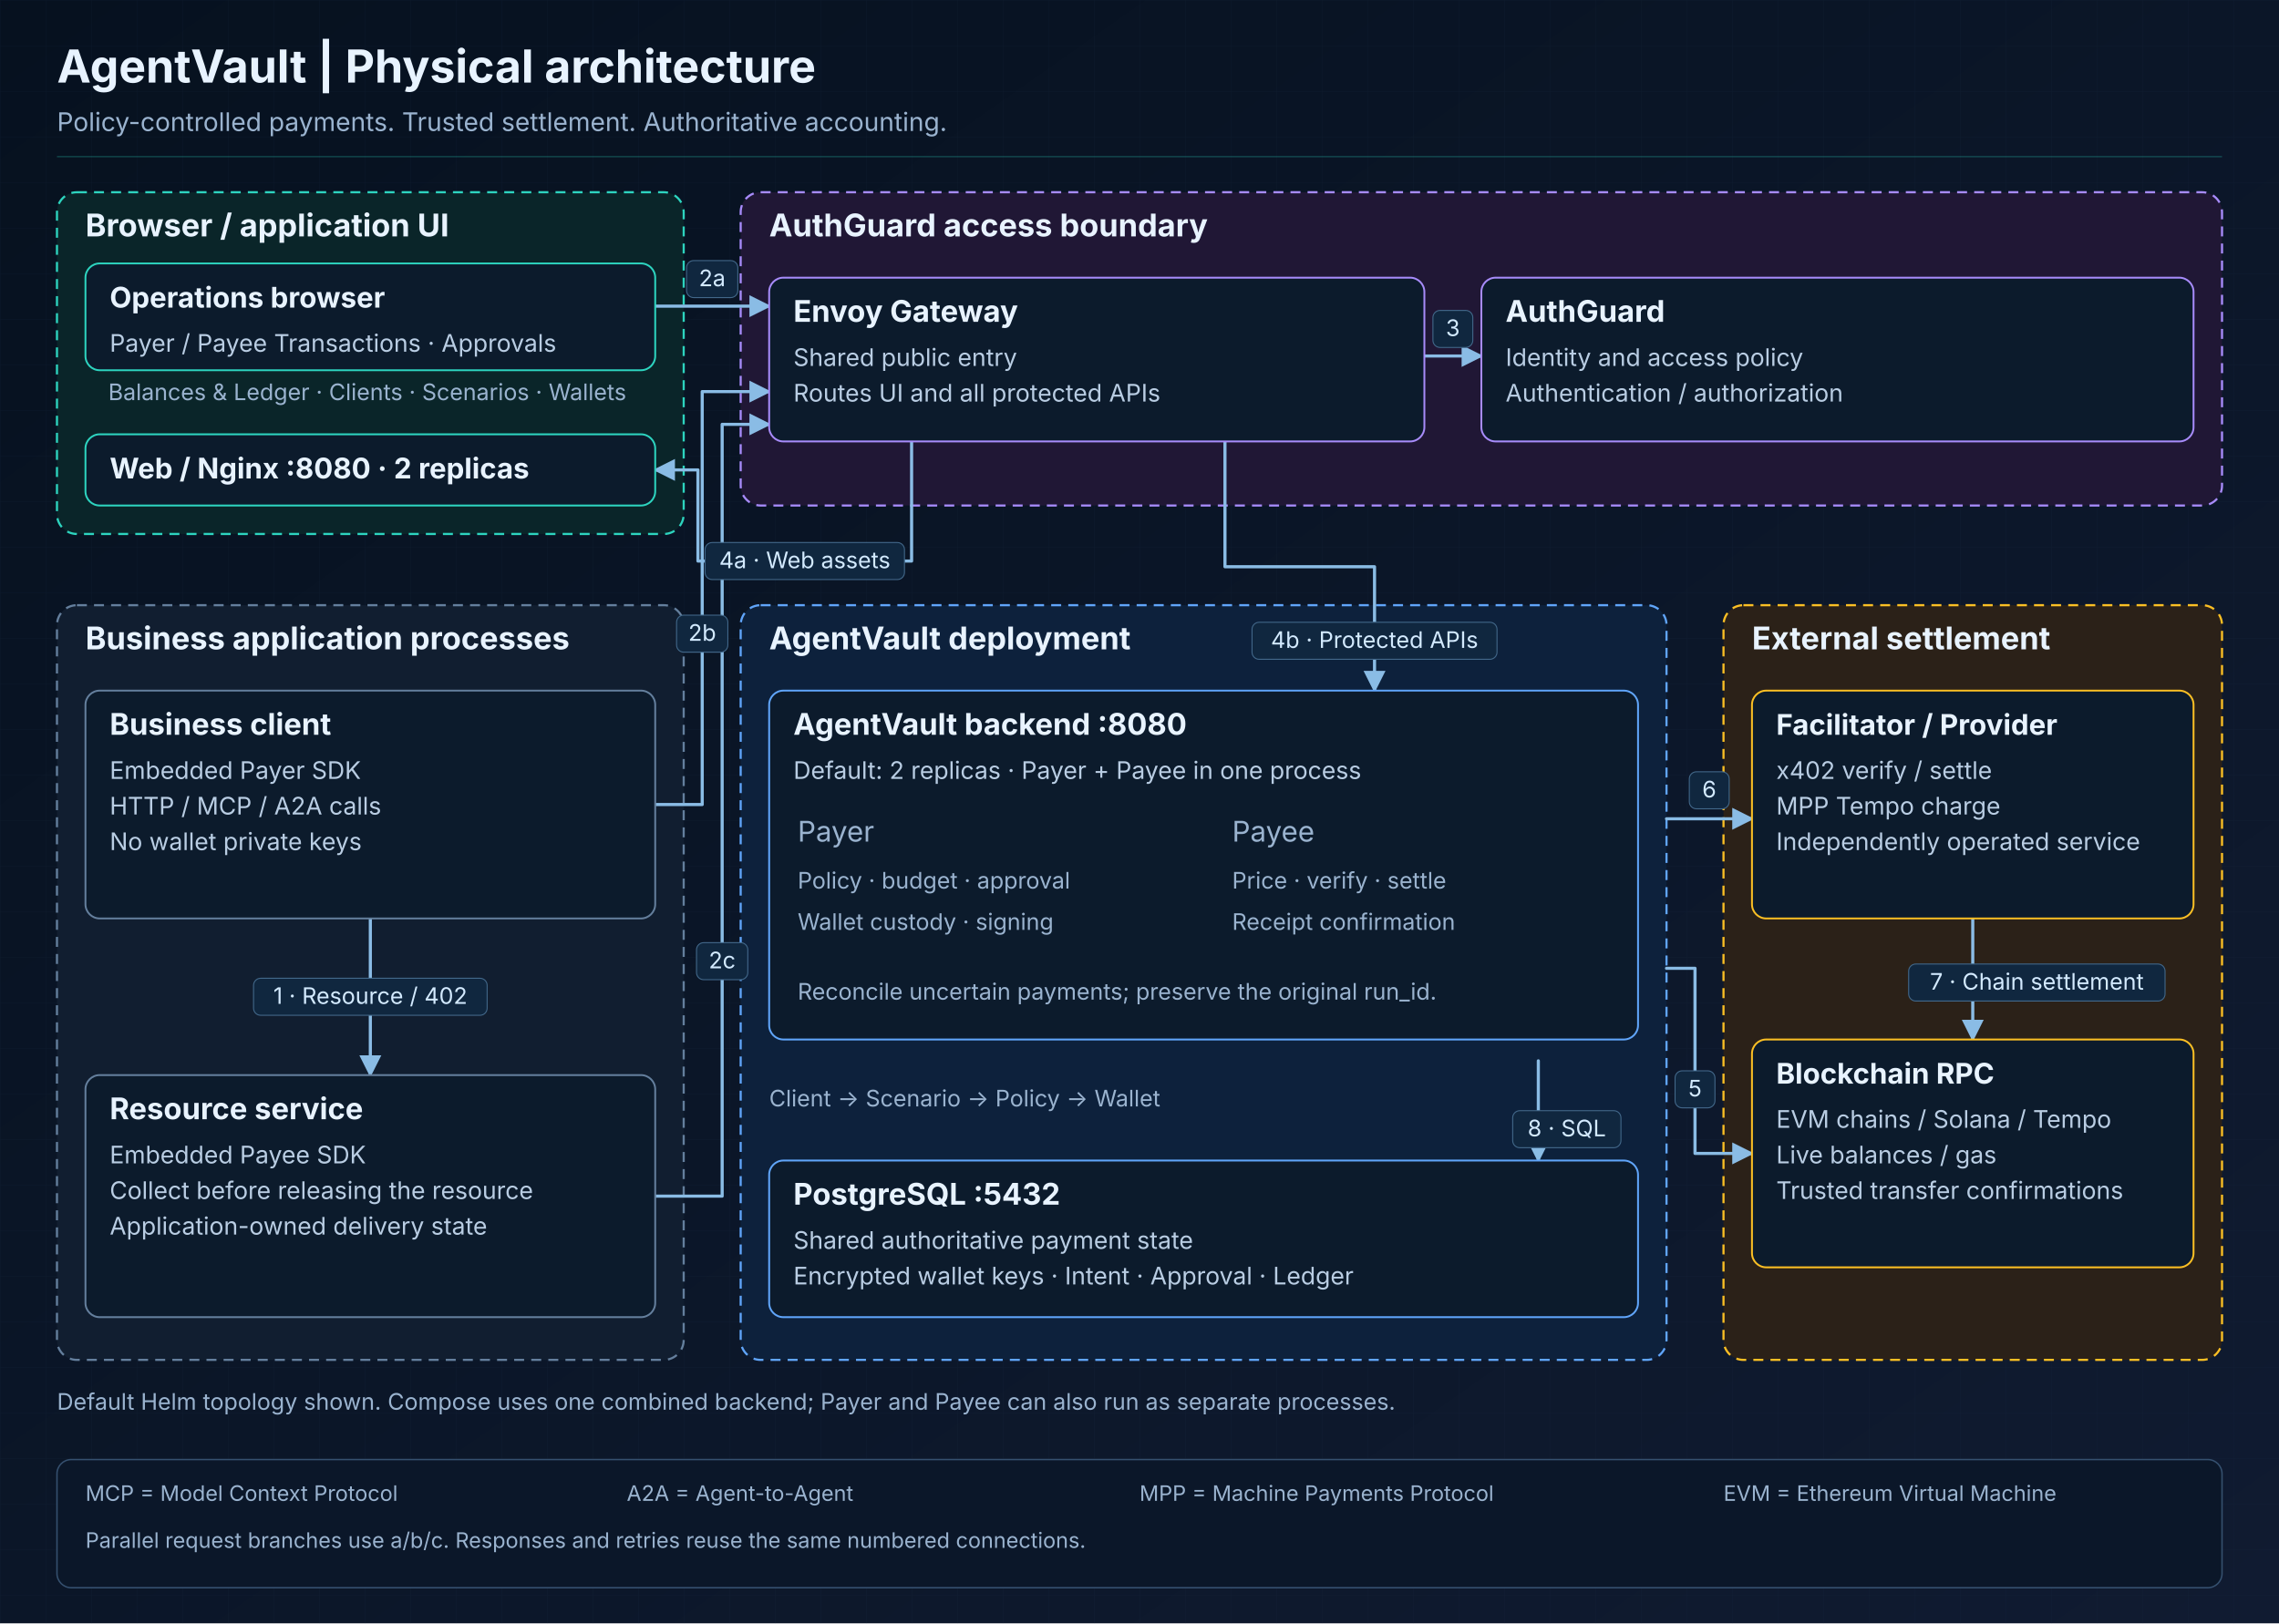
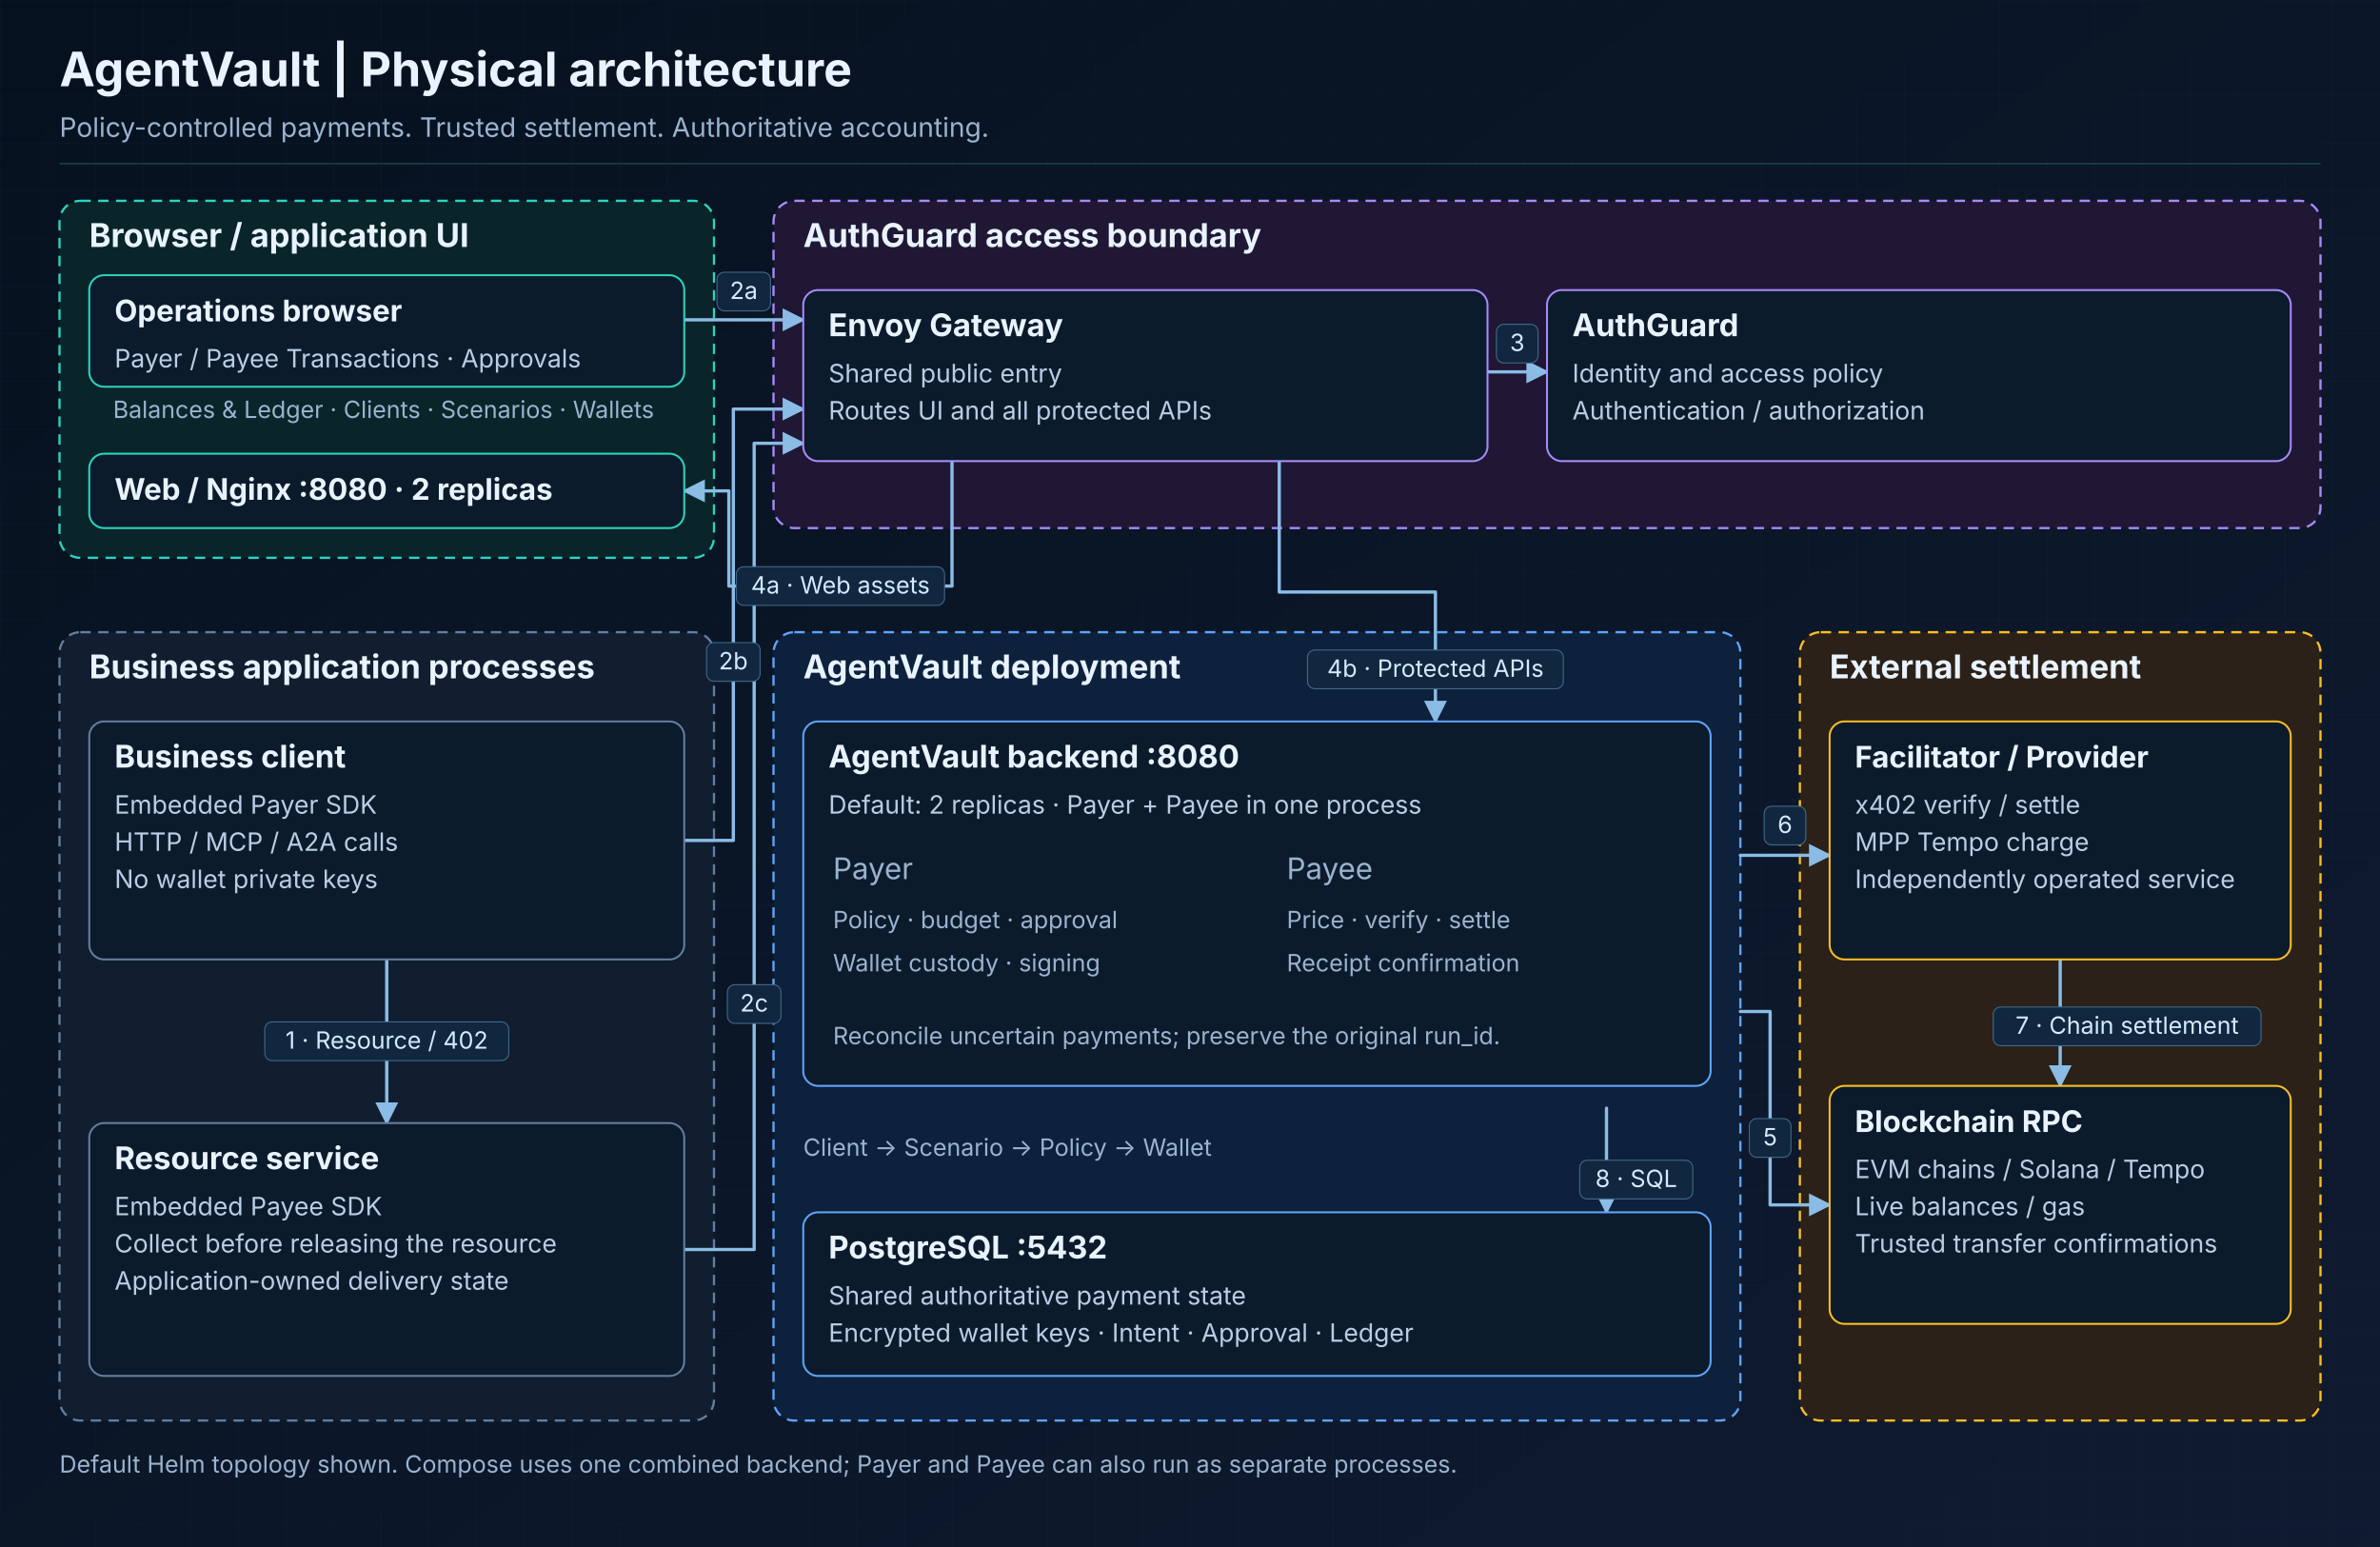
- <svg xmlns="http://www.w3.org/2000/svg" width="1600" height="1140" viewBox="0 0 1600 1140" role="img" aria-labelledby="title desc">
+ <svg xmlns="http://www.w3.org/2000/svg" width="1600" height="1040" viewBox="0 0 1600 1040" role="img" aria-labelledby="title desc">
  <defs>
    <marker id="arrow" viewBox="0 0 10 10" refX="9" refY="5" markerWidth="7" markerHeight="7" orient="auto">
      <path d="M0 0L10 5L0 10Z" fill="#8abce5" />
    </marker>
    <linearGradient id="backdrop" x2="1" y2="1">
      <stop stop-color="#06111f" />
      <stop offset="1" stop-color="#101b31" />
    </linearGradient>
    <pattern id="grid" width="32" height="32" patternUnits="userSpaceOnUse">
      <path d="M32 0H0V32" fill="none" stroke="#20354b" stroke-opacity="0.22" stroke-width="0.6" />
    </pattern>
  </defs>
  <style>text{font-family:Inter,"Segoe UI",Arial,sans-serif;fill:#e8f3ff}.title{font-size:32px;font-weight:750}.subtitle{font-size:18px;fill:#9ab3cf}.zone-title{font-size:22px;font-weight:700}.card-title{font-weight:700}.body{font-size:17px;fill:#b9cde3}.note{fill:#9ab3cf}.call-label{font-size:16px;fill:#d3eaff}.edge{fill:none;stroke:#8abce5;stroke-width:2.2;stroke-linejoin:round;stroke-linecap:round;marker-end:url(#arrow)}</style>
  <rect width="1600" height="1140" fill="url(#backdrop)" />
  <rect width="1600" height="1140" fill="url(#grid)" />
  <text x="40" y="58" class="title">AgentVault | Physical architecture</text>
  <text x="40" y="92" class="subtitle">Policy-controlled payments. Trusted settlement. Authoritative accounting.</text>
  <path d="M40 110H1560" stroke="#2dd4bf" stroke-opacity="0.25" />
  <g id="boundaries">
    <g id="ui" data-boundary="ui">
      <rect x="40" y="135" width="440" height="240" rx="14" fill="#0a2529" stroke="#2dd4bf" stroke-width="1.5" stroke-dasharray="7 5" />
    </g>
    <g id="authguard" data-boundary="authguard">
      <rect x="520" y="135" width="1040" height="220" rx="14" fill="#201735" stroke="#a78bfa" stroke-width="1.5" stroke-dasharray="7 5" />
    </g>
    <g id="applications" data-boundary="applications">
      <rect x="40" y="425" width="440" height="530" rx="14" fill="#111e30" stroke="#647f9d" stroke-width="1.5" stroke-dasharray="7 5" />
    </g>
    <g id="runtime" data-boundary="runtime">
      <rect x="520" y="425" width="650" height="530" rx="14" fill="#0d213c" stroke="#60a5fa" stroke-width="1.5" stroke-dasharray="7 5" />
    </g>
    <g id="settlement" data-boundary="settlement">
      <rect x="1210" y="425" width="350" height="530" rx="14" fill="#2b2118" stroke="#fbbf24" stroke-width="1.5" stroke-dasharray="7 5" />
    </g>
  </g>
  <g id="connections">
    <path class="edge" data-call="1" d="M 260 645 L 260 755" />
    <path class="edge" data-call="2a" d="M 460 215 L 540 215" />
    <path class="edge" data-call="2b" d="M 460 565 L 493 565 L 493 275 L 540 275" />
    <path class="edge" data-call="2c" d="M 460 840 L 507 840 L 507 298 L 540 298" />
    <path class="edge" data-call="3" d="M 1000 250 L 1040 250" />
    <path class="edge" data-call="4a" d="M 640 310 L 640 394 L 490 394 L 490 330 L 460 330" />
    <path class="edge" data-call="4b" d="M 860 310 L 860 398 L 965 398 L 965 485" />
    <path class="edge" data-call="5" d="M 1170 680 L 1190 680 L 1190 810 L 1230 810" />
    <path class="edge" data-call="6" d="M 1170 575 L 1230 575" />
    <path class="edge" data-call="7" d="M 1385 645 L 1385 730" />
    <path class="edge" data-call="8" d="M 1080 745 L 1080 815" />
  </g>
  <g id="components-and-labels">
    <text x="60" y="166" class="zone-title">Browser / application UI</text>
    <g id="browser" data-component="browser" data-box="60,185,400,75">
      <rect x="60" y="185" width="400" height="75" rx="10" fill="#0c1b2c" stroke="#2dd4bf" stroke-width="1.3" />
      <text x="77" y="216" class="card-title" style="font-size:20px">Operations browser</text>
      <text x="77" y="247" class="body">Payer / Payee Transactions · Approvals</text>
    </g>
    <text x="76" y="281" class="note" style="font-size:16px">Balances &amp; Ledger · Clients · Scenarios · Wallets</text>
    <g id="web" data-component="web" data-box="60,305,400,50">
      <rect x="60" y="305" width="400" height="50" rx="10" fill="#0c1b2c" stroke="#2dd4bf" stroke-width="1.3" />
      <text x="77" y="336" class="card-title" style="font-size:20px">Web / Nginx :8080 · 2 replicas</text>
    </g>
    <text x="540" y="166" class="zone-title">AuthGuard access boundary</text>
    <g id="gateway" data-component="gateway" data-box="540,195,460,115">
      <rect x="540" y="195" width="460" height="115" rx="10" fill="#0c1b2c" stroke="#a78bfa" stroke-width="1.3" />
      <text x="557" y="226" class="card-title" style="font-size:21px">Envoy Gateway</text>
      <text x="557" y="257" class="body">Shared public entry</text>
      <text x="557" y="282" class="body">Routes UI and all protected APIs</text>
    </g>
    <g id="identity" data-component="identity" data-box="1040,195,500,115">
      <rect x="1040" y="195" width="500" height="115" rx="10" fill="#0c1b2c" stroke="#a78bfa" stroke-width="1.3" />
      <text x="1057" y="226" class="card-title" style="font-size:21px">AuthGuard</text>
      <text x="1057" y="257" class="body">Identity and access policy</text>
      <text x="1057" y="282" class="body">Authentication / authorization</text>
    </g>
    <text x="60" y="456" class="zone-title">Business application processes</text>
    <g id="payer-sdk" data-component="payer-sdk" data-box="60,485,400,160">
      <rect x="60" y="485" width="400" height="160" rx="10" fill="#0c1b2c" stroke="#647f9d" stroke-width="1.3" />
      <text x="77" y="516" class="card-title" style="font-size:21px">Business client</text>
      <text x="77" y="547" class="body">Embedded Payer SDK</text>
      <text x="77" y="572" class="body">HTTP / MCP / A2A calls</text>
      <text x="77" y="597" class="body">No wallet private keys</text>
    </g>
    <g id="payee-sdk" data-component="payee-sdk" data-box="60,755,400,170">
      <rect x="60" y="755" width="400" height="170" rx="10" fill="#0c1b2c" stroke="#647f9d" stroke-width="1.3" />
      <text x="77" y="786" class="card-title" style="font-size:21px">Resource service</text>
      <text x="77" y="817" class="body">Embedded Payee SDK</text>
      <text x="77" y="842" class="body">Collect before releasing the resource</text>
      <text x="77" y="867" class="body">Application-owned delivery state</text>
    </g>
    <text x="540" y="456" class="zone-title">AgentVault deployment</text>
    <g id="backend" data-component="backend" data-box="540,485,610,245">
      <rect x="540" y="485" width="610" height="245" rx="10" fill="#0c1b2c" stroke="#60a5fa" stroke-width="1.3" />
      <text x="557" y="516" class="card-title" style="font-size:21px">AgentVault backend :8080</text>
      <text x="557" y="547" class="body">Default: 2 replicas · Payer + Payee in one process</text>
    </g>
    <text x="560" y="591" class="note" style="font-size:20px">Payer</text>
    <text x="865" y="591" class="note" style="font-size:20px">Payee</text>
    <text x="560" y="624" class="note" style="font-size:16px">Policy · budget · approval</text>
    <text x="865" y="624" class="note" style="font-size:16px">Price · verify · settle</text>
    <text x="560" y="653" class="note" style="font-size:16px">Wallet custody · signing</text>
    <text x="865" y="653" class="note" style="font-size:16px">Receipt confirmation</text>
    <text x="560" y="702" class="note" style="font-size:16px">Reconcile uncertain payments; preserve the original run_id.</text>
    <text x="540" y="777" class="note" style="font-size:16px">Client → Scenario → Policy → Wallet</text>
    <g id="postgres" data-component="postgres" data-box="540,815,610,110">
      <rect x="540" y="815" width="610" height="110" rx="10" fill="#0c1b2c" stroke="#60a5fa" stroke-width="1.3" />
      <text x="557" y="846" class="card-title" style="font-size:21px">PostgreSQL :5432</text>
      <text x="557" y="877" class="body">Shared authoritative payment state</text>
      <text x="557" y="902" class="body">Encrypted wallet keys · Intent · Approval · Ledger</text>
    </g>
    <text x="1230" y="456" class="zone-title">External settlement</text>
    <g id="provider" data-component="provider" data-box="1230,485,310,160">
      <rect x="1230" y="485" width="310" height="160" rx="10" fill="#0c1b2c" stroke="#fbbf24" stroke-width="1.3" />
      <text x="1247" y="516" class="card-title" style="font-size:20px">Facilitator / Provider</text>
      <text x="1247" y="547" class="body">x402 verify / settle</text>
      <text x="1247" y="572" class="body">MPP Tempo charge</text>
      <text x="1247" y="597" class="body">Independently operated service</text>
    </g>
    <g id="chain" data-component="chain" data-box="1230,730,310,160">
      <rect x="1230" y="730" width="310" height="160" rx="10" fill="#0c1b2c" stroke="#fbbf24" stroke-width="1.3" />
      <text x="1247" y="761" class="card-title" style="font-size:20px">Blockchain RPC</text>
      <text x="1247" y="792" class="body">EVM chains / Solana / Tempo</text>
      <text x="1247" y="817" class="body">Live balances / gas</text>
      <text x="1247" y="842" class="body">Trusted transfer confirmations</text>
    </g>
    <g data-call-label="1">
      <rect x="178.0" y="687" width="164" height="26" rx="5" fill="#10273f" stroke="#42688a" stroke-width="0.7" />
      <text x="260" y="705" text-anchor="middle" class="call-label">1 · Resource / 402</text>
    </g>
    <g data-call-label="2a">
      <rect x="482.0" y="183" width="36" height="26" rx="5" fill="#10273f" stroke="#42688a" stroke-width="0.7" />
      <text x="500" y="201" text-anchor="middle" class="call-label">2a</text>
    </g>
    <g data-call-label="2b">
      <rect x="475.0" y="432" width="36" height="26" rx="5" fill="#10273f" stroke="#42688a" stroke-width="0.7" />
      <text x="493" y="450" text-anchor="middle" class="call-label">2b</text>
    </g>
    <g data-call-label="2c">
      <rect x="489.0" y="662" width="36" height="26" rx="5" fill="#10273f" stroke="#42688a" stroke-width="0.7" />
      <text x="507" y="680" text-anchor="middle" class="call-label">2c</text>
    </g>
    <g data-call-label="3">
      <rect x="1006.0" y="218" width="28" height="26" rx="5" fill="#10273f" stroke="#42688a" stroke-width="0.7" />
      <text x="1020" y="236" text-anchor="middle" class="call-label">3</text>
    </g>
    <g data-call-label="4a">
      <rect x="495.0" y="381" width="140" height="26" rx="5" fill="#10273f" stroke="#42688a" stroke-width="0.7" />
      <text x="565" y="399" text-anchor="middle" class="call-label">4a · Web assets</text>
    </g>
    <g data-call-label="4b">
      <rect x="879.0" y="437" width="172" height="26" rx="5" fill="#10273f" stroke="#42688a" stroke-width="0.7" />
      <text x="965" y="455" text-anchor="middle" class="call-label">4b · Protected APIs</text>
    </g>
    <g data-call-label="5">
      <rect x="1176.0" y="752" width="28" height="26" rx="5" fill="#10273f" stroke="#42688a" stroke-width="0.7" />
      <text x="1190" y="770" text-anchor="middle" class="call-label">5</text>
    </g>
    <g data-call-label="6">
      <rect x="1186.0" y="542" width="28" height="26" rx="5" fill="#10273f" stroke="#42688a" stroke-width="0.7" />
      <text x="1200" y="560" text-anchor="middle" class="call-label">6</text>
    </g>
    <g data-call-label="7">
      <rect x="1340.0" y="677" width="180" height="26" rx="5" fill="#10273f" stroke="#42688a" stroke-width="0.7" />
      <text x="1430" y="695" text-anchor="middle" class="call-label">7 · Chain settlement</text>
    </g>
    <g data-call-label="8">
      <rect x="1062.0" y="780" width="76" height="26" rx="5" fill="#10273f" stroke="#42688a" stroke-width="0.7" />
      <text x="1100" y="798" text-anchor="middle" class="call-label">8 · SQL</text>
    </g>
    <text x="40" y="990" class="note" style="font-size:16px">Default Helm topology shown. Compose uses one combined backend; Payer and Payee can also run as separate processes.</text>
-     <rect x="40" y="1025" width="1520" height="90" rx="10" fill="#0b1729" stroke="#35506f" />
-     <text x="60" y="1054" class="note" style="font-size:15px">MCP = Model Context Protocol</text>
-     <text x="440" y="1054" class="note" style="font-size:15px">A2A = Agent-to-Agent</text>
-     <text x="800" y="1054" class="note" style="font-size:15px">MPP = Machine Payments Protocol</text>
-     <text x="1210" y="1054" class="note" style="font-size:15px">EVM = Ethereum Virtual Machine</text>
-     <text x="60" y="1087" class="note" style="font-size:15px">Parallel request branches use a/b/c. Responses and retries reuse the same numbered connections.</text>
  </g>
</svg>
